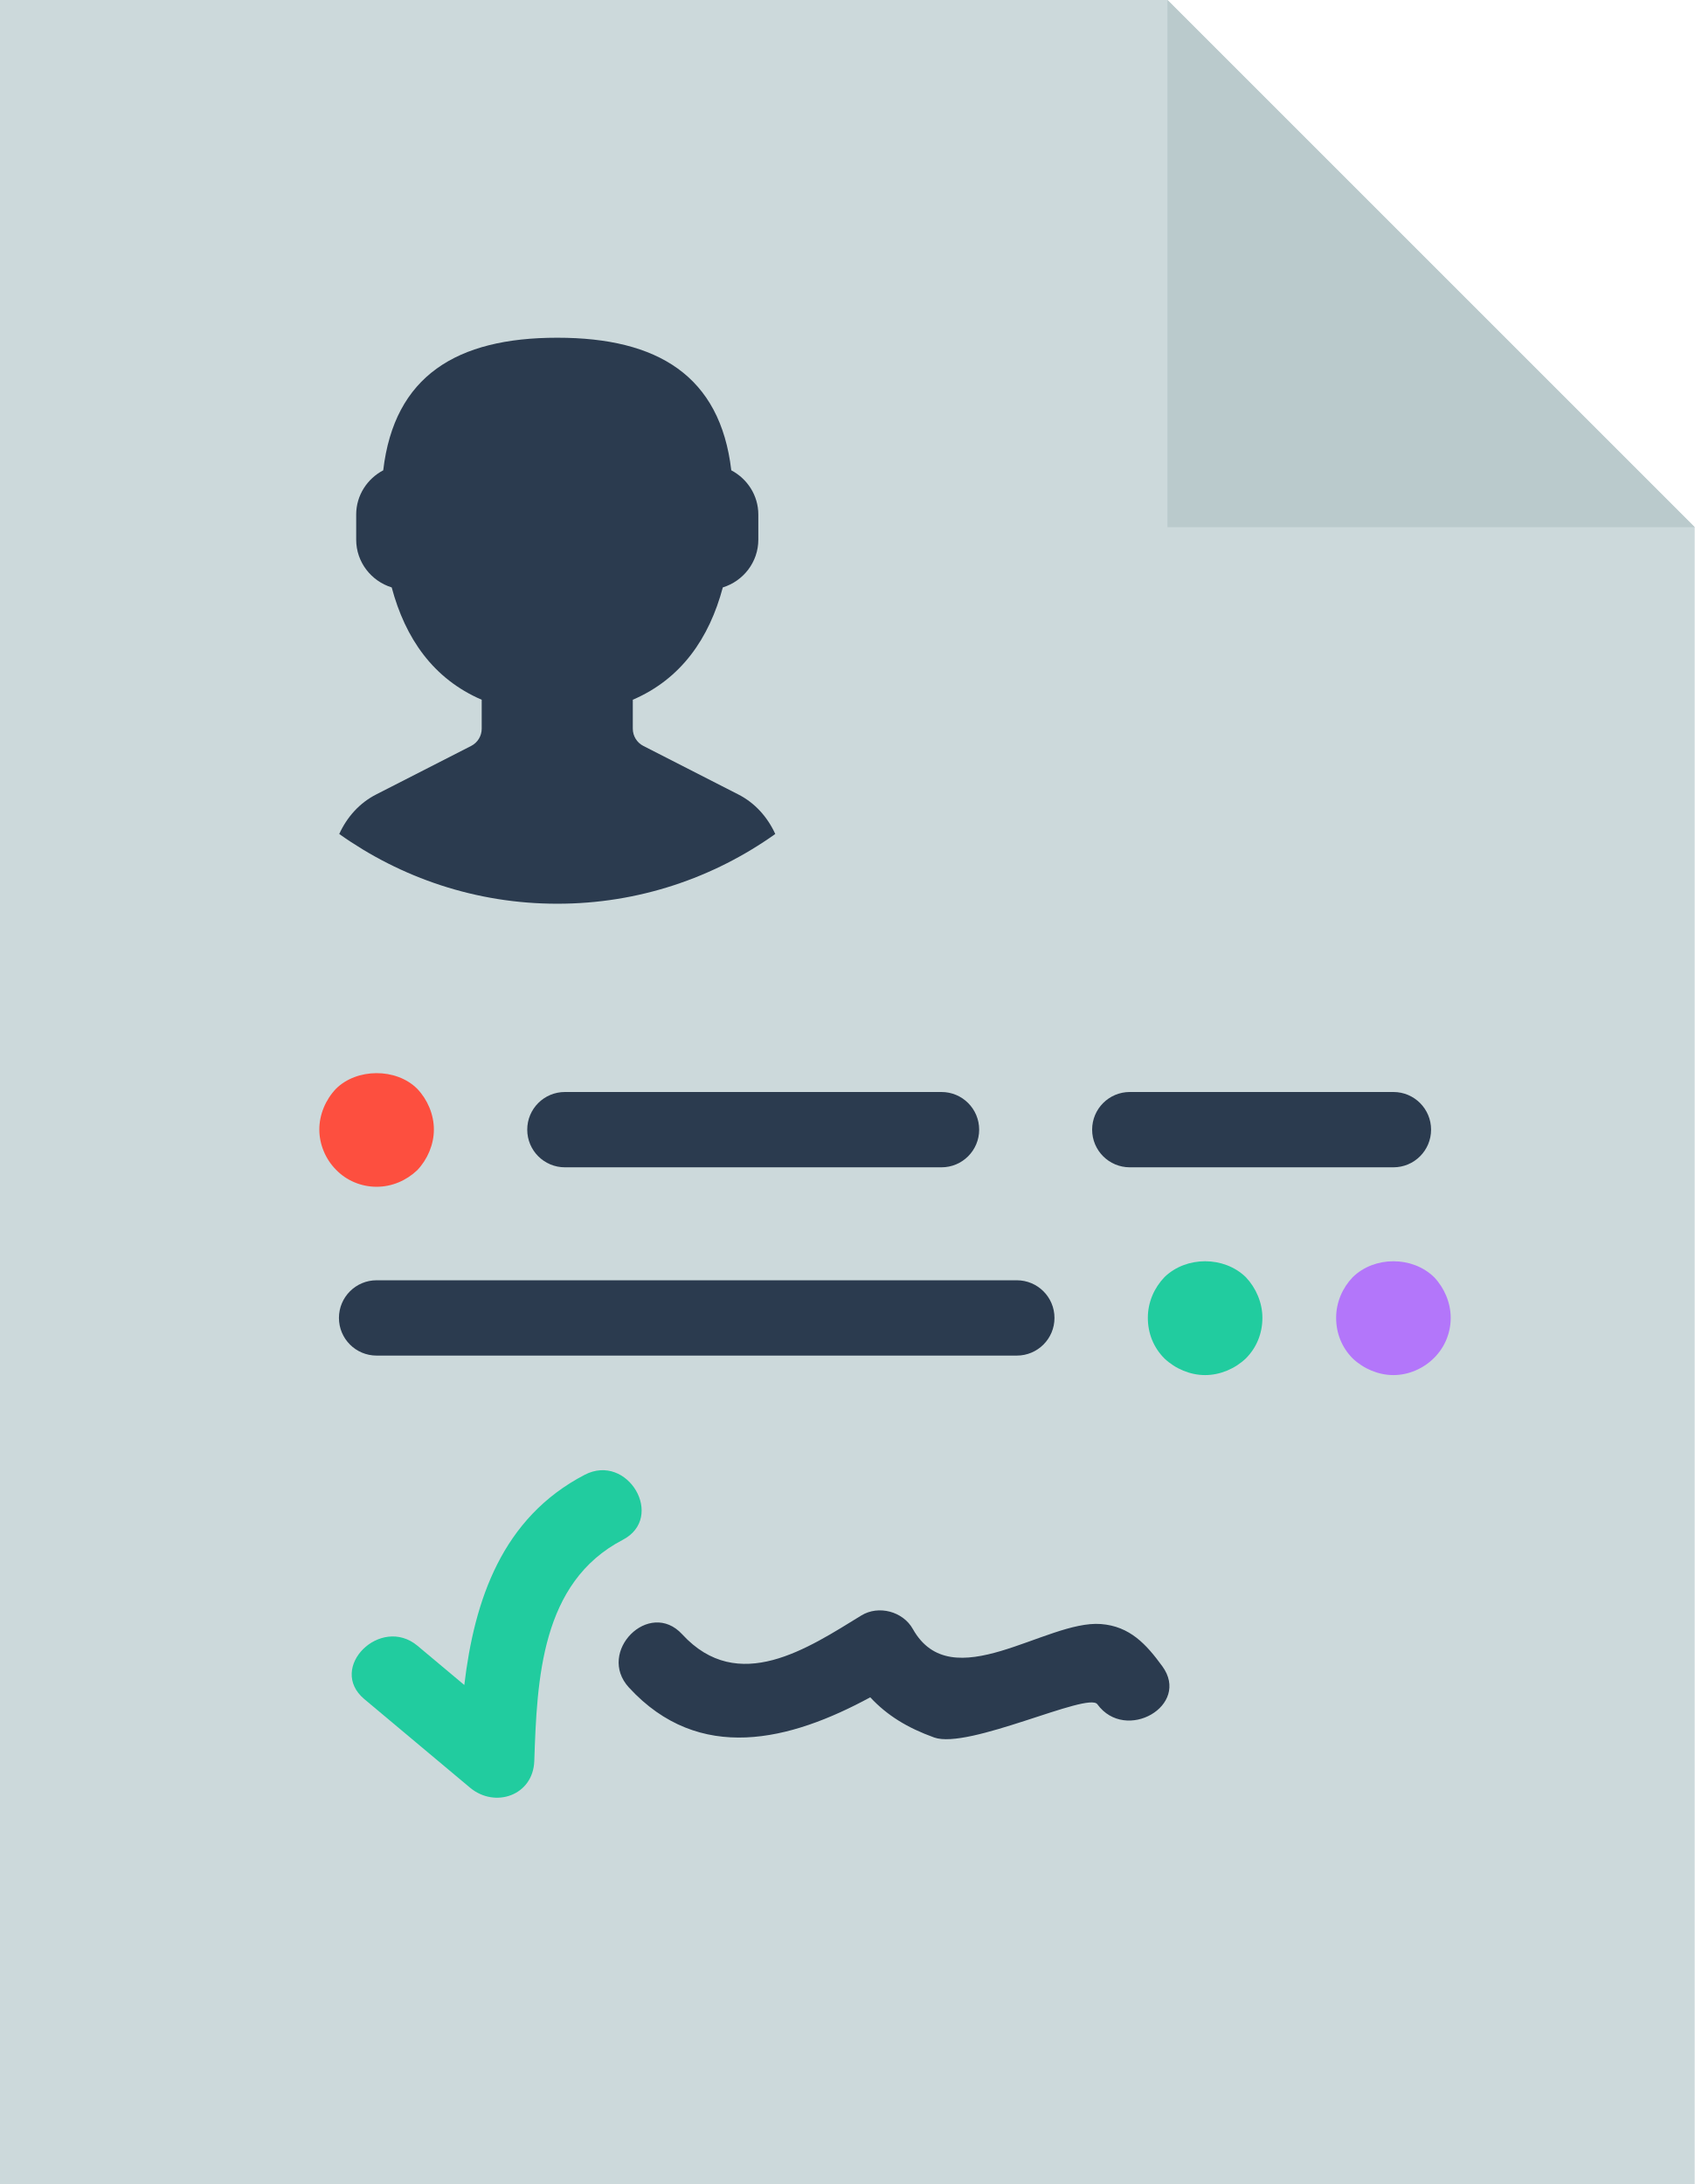
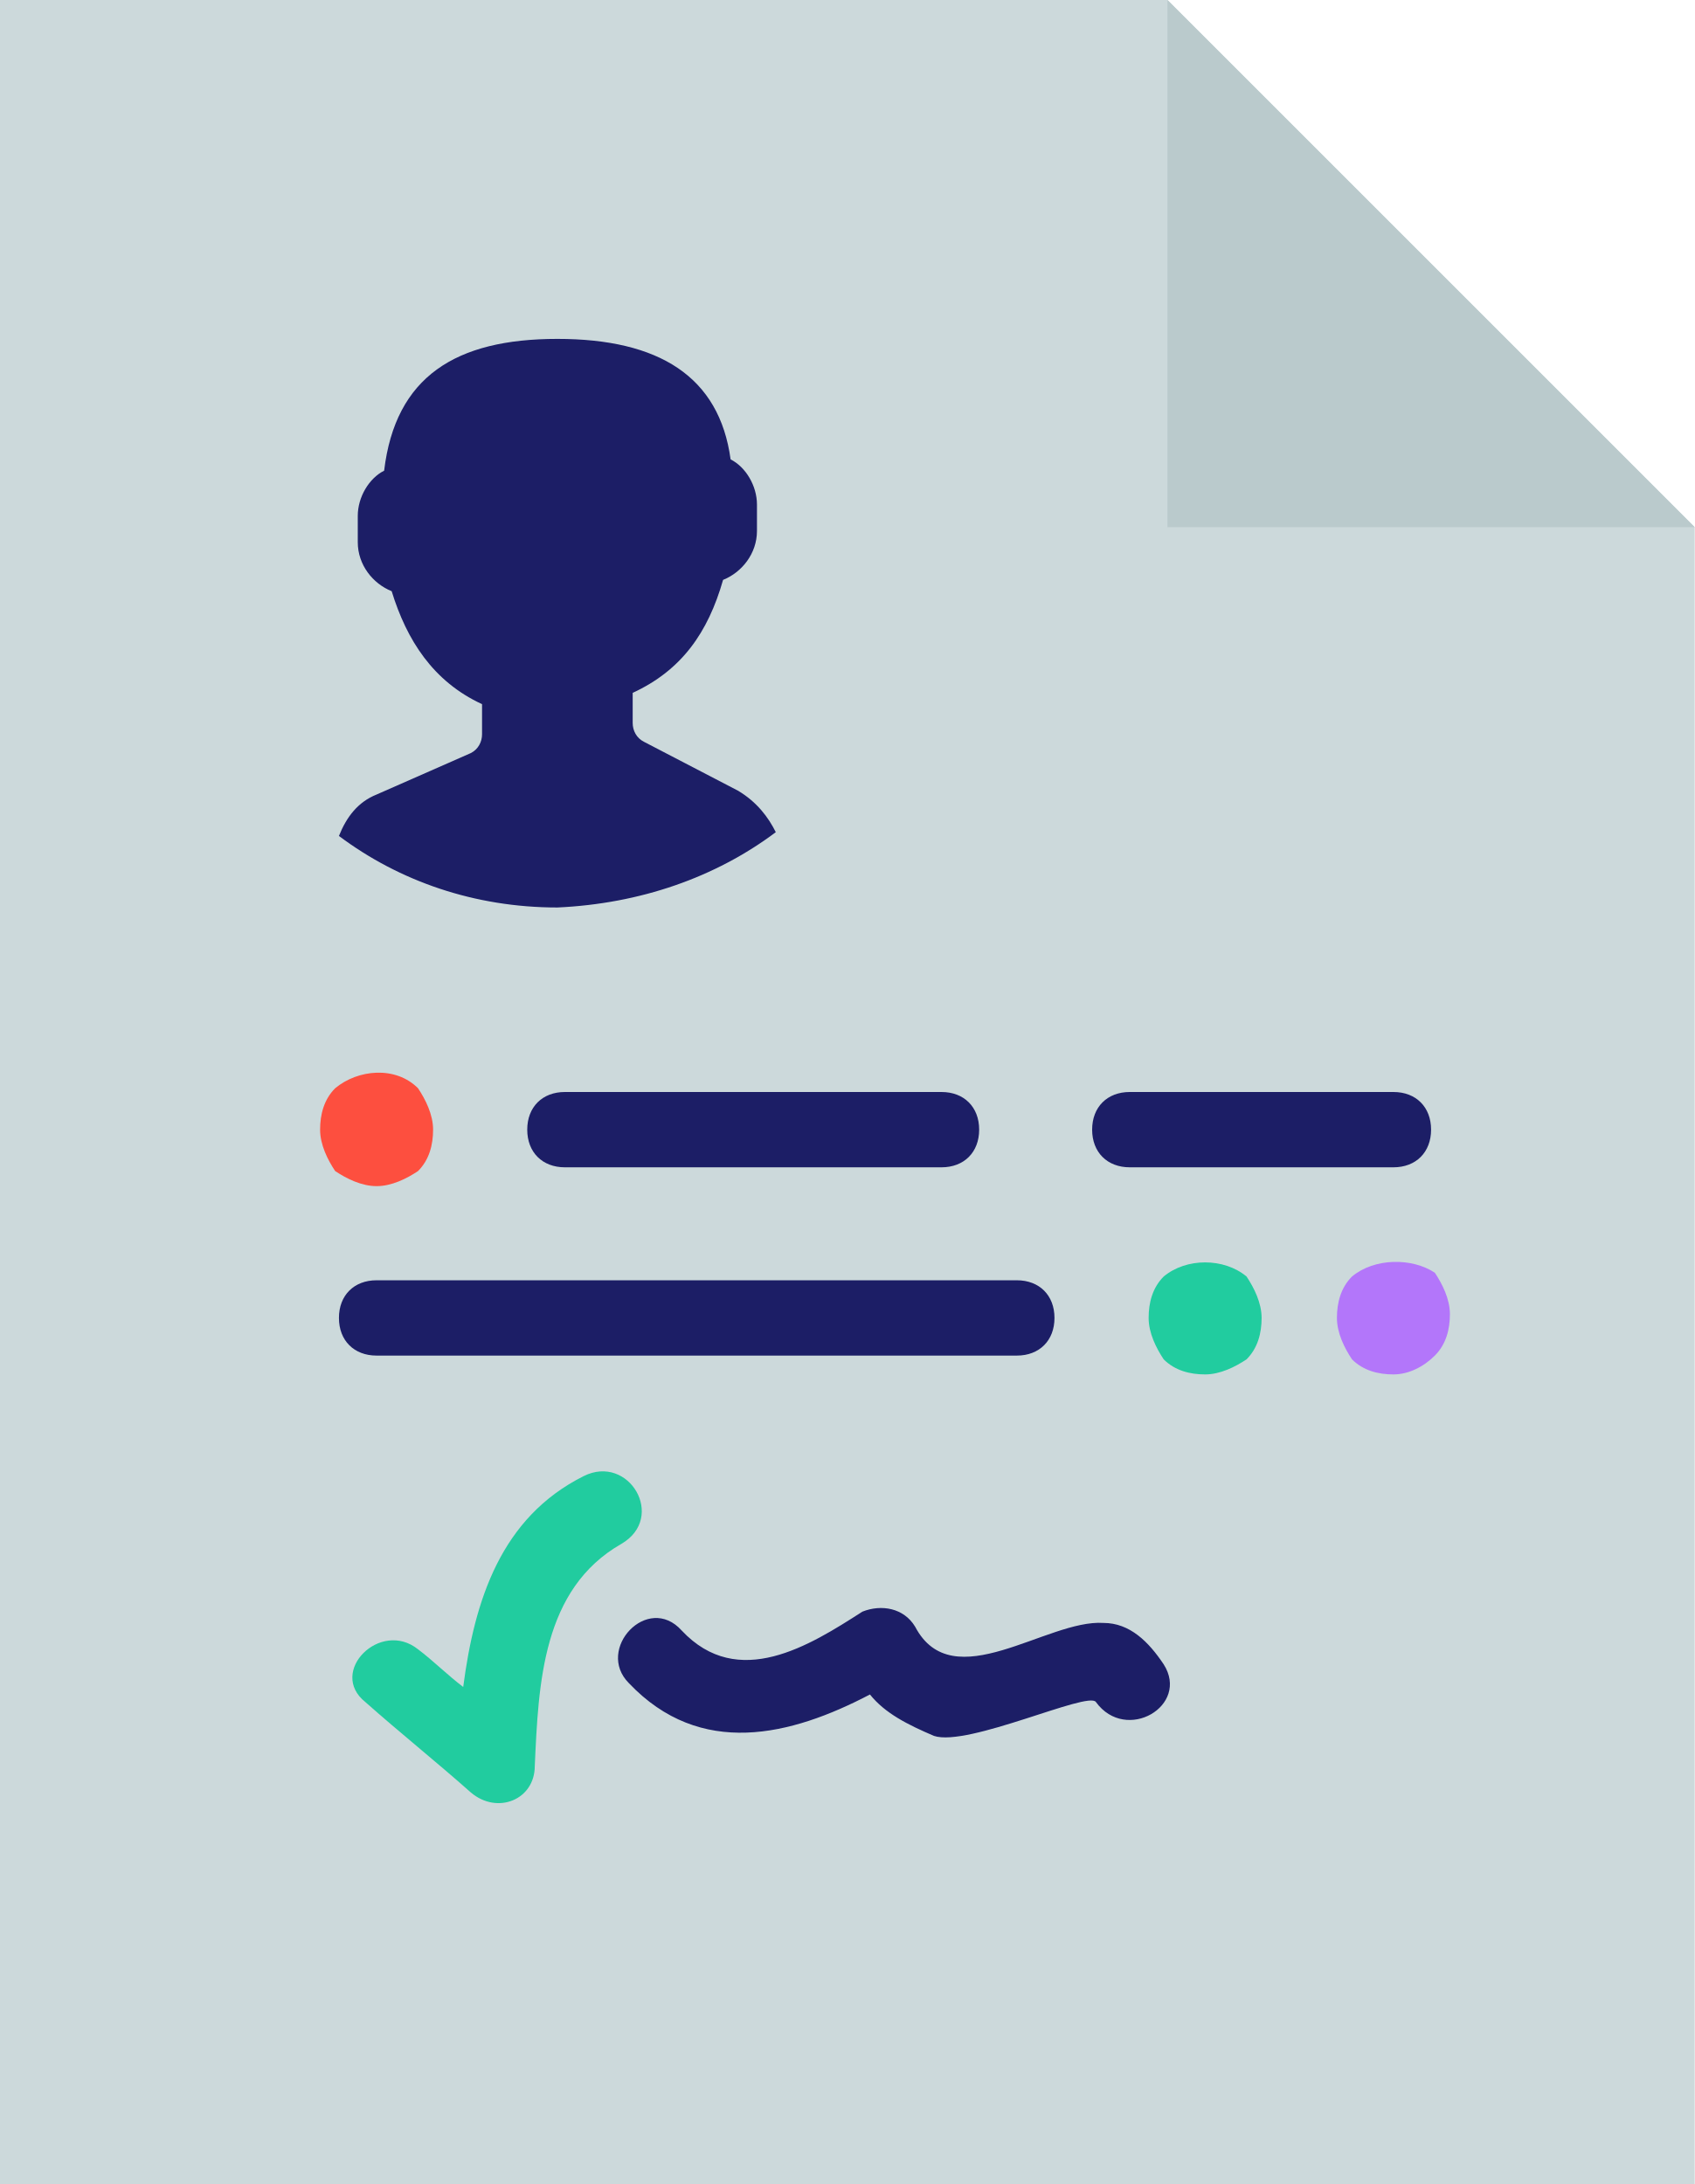
<svg xmlns="http://www.w3.org/2000/svg" version="1.1" id="Capa_1" x="0px" y="0px" viewBox="0 0 45 58" style="enable-background:new 0 0 45 58;" xml:space="preserve">
-   <polygon style="fill:#CCD9DB;" points="45,14 31,0 0,0 0,58 45,58 " />
-   <polygon style="fill:#BACACC;" points="31,0 31,14 45,14 " />
+   <style type="text/css">
+ 	.st0{fill:#CCD9DB;}
+ 	.st1{fill:#BACACC;}
+ 	.st2{fill:#1C1E66;}
+ 	.st3{fill:#FD4F3F;}
+ 	.st4{fill:#21CC9F;}
+ 	.st5{fill:#B376FA;}
+ </style>
+   <polygon class="st0" points="45,14 31,0 0,0 0,58 45,58 " />
+   <polygon class="st1" points="31,0 31,14 45,14 " />
  <g>
-     <path style="fill:#2B3B4F;" d="M27,34H10c-0.552,0-1,0.447-1,1s0.448,1,1,1h17c0.552,0,1-0.447,1-1S27.552,34,27,34z" />
-     <path style="fill:#2B3B4F;" d="M38,30c0-0.553-0.448-1-1-1h-7c-0.552,0-1,0.447-1,1s0.448,1,1,1h7C37.552,31,38,30.553,38,30z" />
-     <path style="fill:#2B3B4F;" d="M15,31h10c0.552,0,1-0.447,1-1s-0.448-1-1-1H15c-0.552,0-1,0.447-1,1S14.448,31,15,31z" />
-     <path style="fill:#FD4F3F;" d="M10,31.517c0.411,0,0.791-0.167,1.08-0.441c0.274-0.289,0.441-0.684,0.441-1.08   c0-0.397-0.167-0.792-0.441-1.08c-0.563-0.563-1.612-0.548-2.16,0c-0.274,0.287-0.441,0.683-0.441,1.08   c0,0.395,0.167,0.791,0.441,1.065C9.194,31.349,9.589,31.517,10,31.517z" />
-     <path style="fill:#21CC9F;" d="M30.92,33.917c-0.274,0.287-0.441,0.668-0.441,1.08c0,0.411,0.152,0.791,0.441,1.08   c0.289,0.274,0.684,0.441,1.08,0.441c0.395,0,0.791-0.167,1.08-0.441c0.289-0.289,0.441-0.669,0.441-1.08   c0-0.397-0.167-0.792-0.441-1.08C32.502,33.354,31.498,33.354,30.92,33.917z" />
-     <path style="fill:#B376FA;" d="M35.92,33.917c-0.274,0.287-0.441,0.668-0.441,1.08c0,0.411,0.152,0.791,0.441,1.08   c0.289,0.274,0.684,0.441,1.08,0.441s0.791-0.167,1.08-0.456c0.289-0.289,0.441-0.669,0.441-1.065c0-0.397-0.167-0.792-0.441-1.08   C37.502,33.354,36.498,33.354,35.92,33.917z" />
+     <path class="st2" d="M27,34H10c-0.6,0-1,0.4-1,1s0.4,1,1,1h17c0.6,0,1-0.4,1-1S27.6,34,27,34z" />
+     <path class="st2" d="M38,30c0-0.6-0.4-1-1-1h-7c-0.6,0-1,0.4-1,1s0.4,1,1,1h7C37.6,31,38,30.6,38,30z" />
+     <path class="st2" d="M15,31h10c0.6,0,1-0.4,1-1s-0.4-1-1-1H15c-0.6,0-1,0.4-1,1S14.4,31,15,31z" />
+     <path class="st3" d="M10,31.5c0.4,0,0.8-0.2,1.1-0.4c0.3-0.3,0.4-0.7,0.4-1.1c0-0.4-0.2-0.8-0.4-1.1c-0.6-0.6-1.6-0.5-2.2,0   c-0.3,0.3-0.4,0.7-0.4,1.1c0,0.4,0.2,0.8,0.4,1.1C9.2,31.3,9.6,31.5,10,31.5z" />
+     <path class="st4" d="M30.9,33.9c-0.3,0.3-0.4,0.7-0.4,1.1c0,0.4,0.2,0.8,0.4,1.1c0.3,0.3,0.7,0.4,1.1,0.4c0.4,0,0.8-0.2,1.1-0.4   c0.3-0.3,0.4-0.7,0.4-1.1c0-0.4-0.2-0.8-0.4-1.1C32.5,33.4,31.5,33.4,30.9,33.9z" />
+     <path class="st5" d="M35.9,33.9c-0.3,0.3-0.4,0.7-0.4,1.1c0,0.4,0.2,0.8,0.4,1.1c0.3,0.3,0.7,0.4,1.1,0.4s0.8-0.2,1.1-0.5   s0.4-0.7,0.4-1.1c0-0.4-0.2-0.8-0.4-1.1C37.5,33.4,36.5,33.4,35.9,33.9z" />
  </g>
  <g>
-     <path style="fill:#21CC9F;" d="M15.525,39.166c-2.191,1.141-2.928,3.321-3.196,5.582c-0.414-0.347-0.828-0.693-1.241-1.04   c-0.981-0.822-2.404,0.585-1.414,1.415c0.935,0.783,1.871,1.567,2.806,2.351c0.662,0.555,1.676,0.211,1.707-0.707   c0.073-2.167,0.177-4.743,2.348-5.873C17.679,40.298,16.667,38.572,15.525,39.166z" />
-     <path style="fill:#2B3B4F;" d="M30.863,44.25c-0.423-0.58-0.859-1.063-1.632-1.121c-1.457-0.11-3.958,1.975-4.992,0.132   c-0.262-0.468-0.91-0.64-1.368-0.359c-1.416,0.869-3.267,2.119-4.756,0.5c-0.875-0.951-2.286,0.467-1.414,1.414   c1.871,2.034,4.284,1.411,6.407,0.259c0.448,0.481,0.984,0.81,1.697,1.067c0.909,0.328,4.087-1.22,4.333-0.883   C29.889,46.289,31.626,45.293,30.863,44.25z" />
+     <path class="st4" d="M15.5,39.2c-2.2,1.1-2.9,3.3-3.2,5.6c-0.4-0.3-0.8-0.7-1.2-1c-1-0.8-2.4,0.6-1.4,1.4c0.9,0.8,1.9,1.6,2.8,2.4   c0.7,0.6,1.7,0.2,1.7-0.7c0.1-2.2,0.2-4.7,2.3-5.9C17.7,40.3,16.7,38.6,15.5,39.2z" />
+     <path class="st2" d="M30.9,44.2c-0.4-0.6-0.9-1.1-1.6-1.1c-1.5-0.1-4,2-5,0.1c-0.3-0.5-0.9-0.6-1.4-0.4c-1.4,0.9-3.3,2.1-4.8,0.5   c-0.9-1-2.3,0.5-1.4,1.4c1.9,2,4.3,1.4,6.4,0.3c0.4,0.5,1,0.8,1.7,1.1c0.9,0.3,4.1-1.2,4.3-0.9C29.9,46.3,31.6,45.3,30.9,44.2z" />
  </g>
-   <path style="fill:#2B3B4F;" d="M20.586,22.148c-0.204-0.446-0.538-0.828-0.993-1.056l-2.511-1.283  c-0.171-0.088-0.279-0.264-0.279-0.457v-0.769c1.289-0.555,2.03-1.634,2.39-2.983c0.543-0.168,0.943-0.671,0.943-1.268v-0.667  c0-0.511-0.294-0.951-0.718-1.175c-0.294-2.507-1.951-3.521-4.615-3.521c-0.002,0-0.004,0-0.006,0c-0.002,0-0.004,0-0.006,0  c-2.664,0-4.321,1.014-4.615,3.521c-0.424,0.224-0.718,0.664-0.718,1.175v0.667c0,0.597,0.4,1.1,0.943,1.268  c0.36,1.349,1.101,2.428,2.39,2.983v0.769c0,0.193-0.108,0.369-0.279,0.457l-2.511,1.283c-0.455,0.228-0.789,0.61-0.993,1.056  C10.643,23.31,12.636,24,14.793,24c0.002,0,0.003,0,0.005,0c0.002,0,0.003,0,0.005,0C16.959,24,18.952,23.31,20.586,22.148z" />
+   <path class="st2" d="M20.6,22.1c-0.2-0.4-0.5-0.8-1-1.1l-2.5-1.3c-0.2-0.1-0.3-0.3-0.3-0.5v-0.8c1.3-0.6,2-1.6,2.4-3  c0.5-0.2,0.9-0.7,0.9-1.3v-0.7c0-0.5-0.3-1-0.7-1.2C19.1,10,17.5,9,14.8,9c0,0,0,0,0,0s0,0,0,0c-2.7,0-4.3,1-4.6,3.5  c-0.4,0.2-0.7,0.7-0.7,1.2v0.7c0,0.6,0.4,1.1,0.9,1.3c0.4,1.3,1.1,2.4,2.4,3v0.8c0,0.2-0.1,0.4-0.3,0.5L10,21.1  c-0.5,0.2-0.8,0.6-1,1.1c1.6,1.2,3.6,1.9,5.8,1.9c0,0,0,0,0,0s0,0,0,0C17,24,19,23.3,20.6,22.1z" />
</svg>
